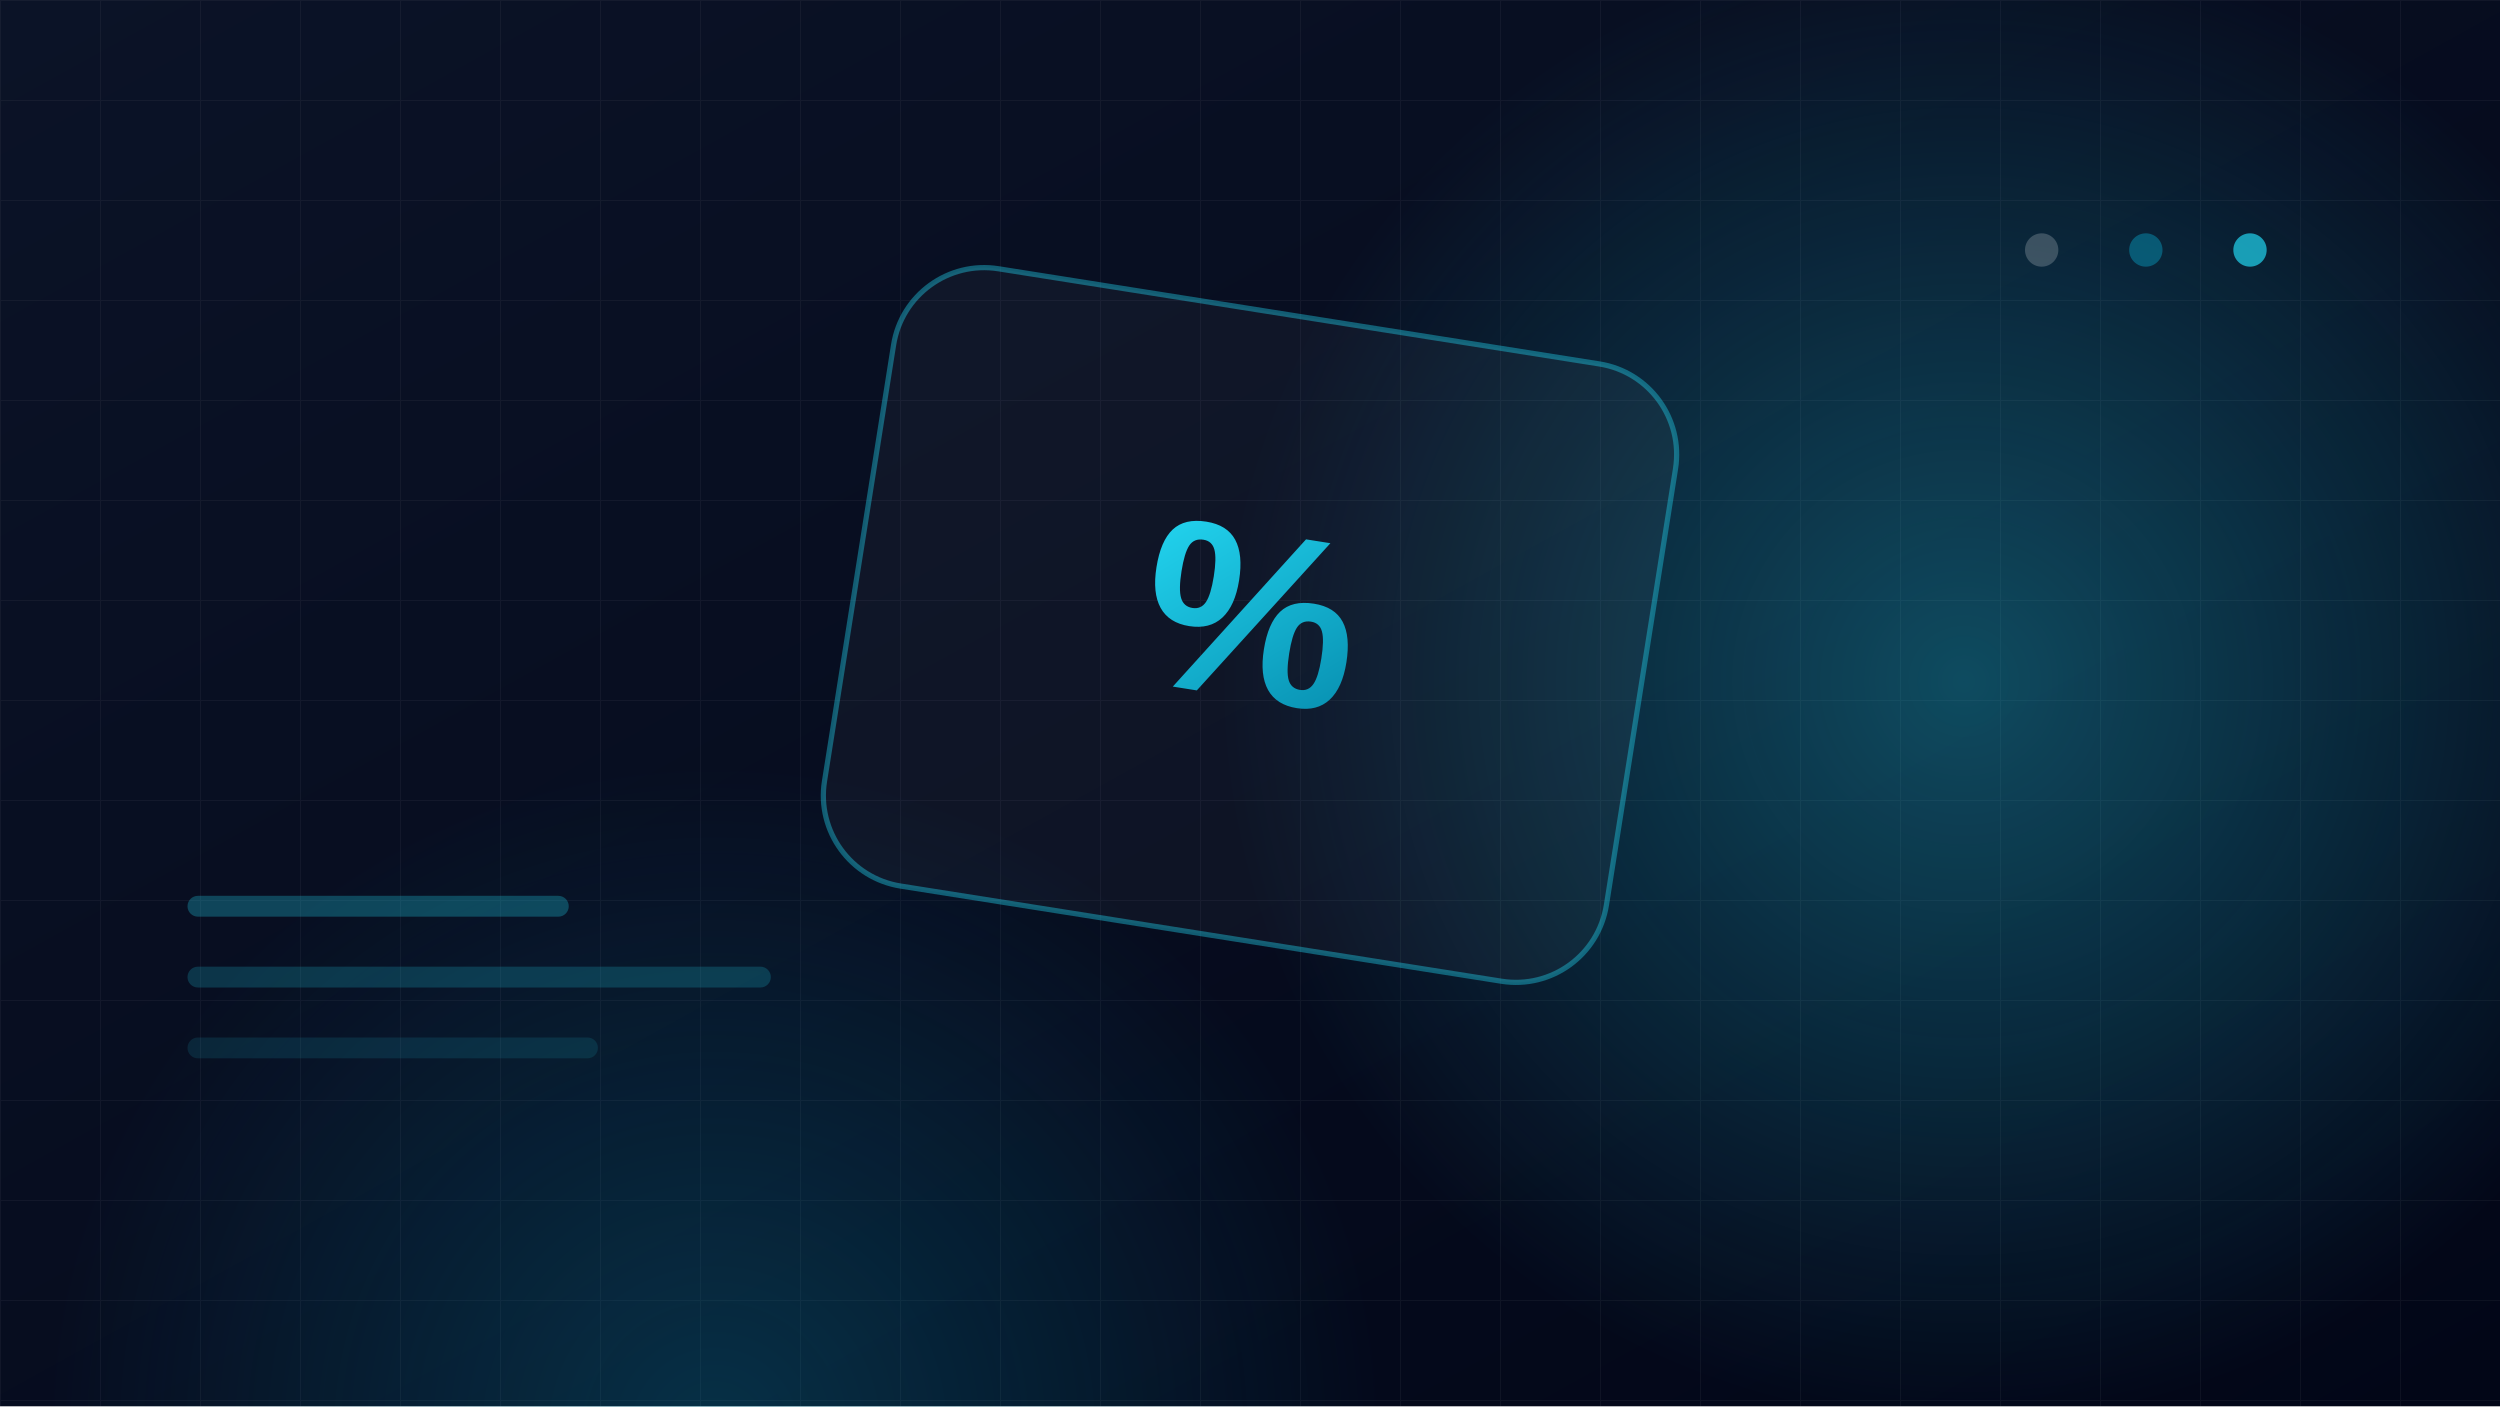
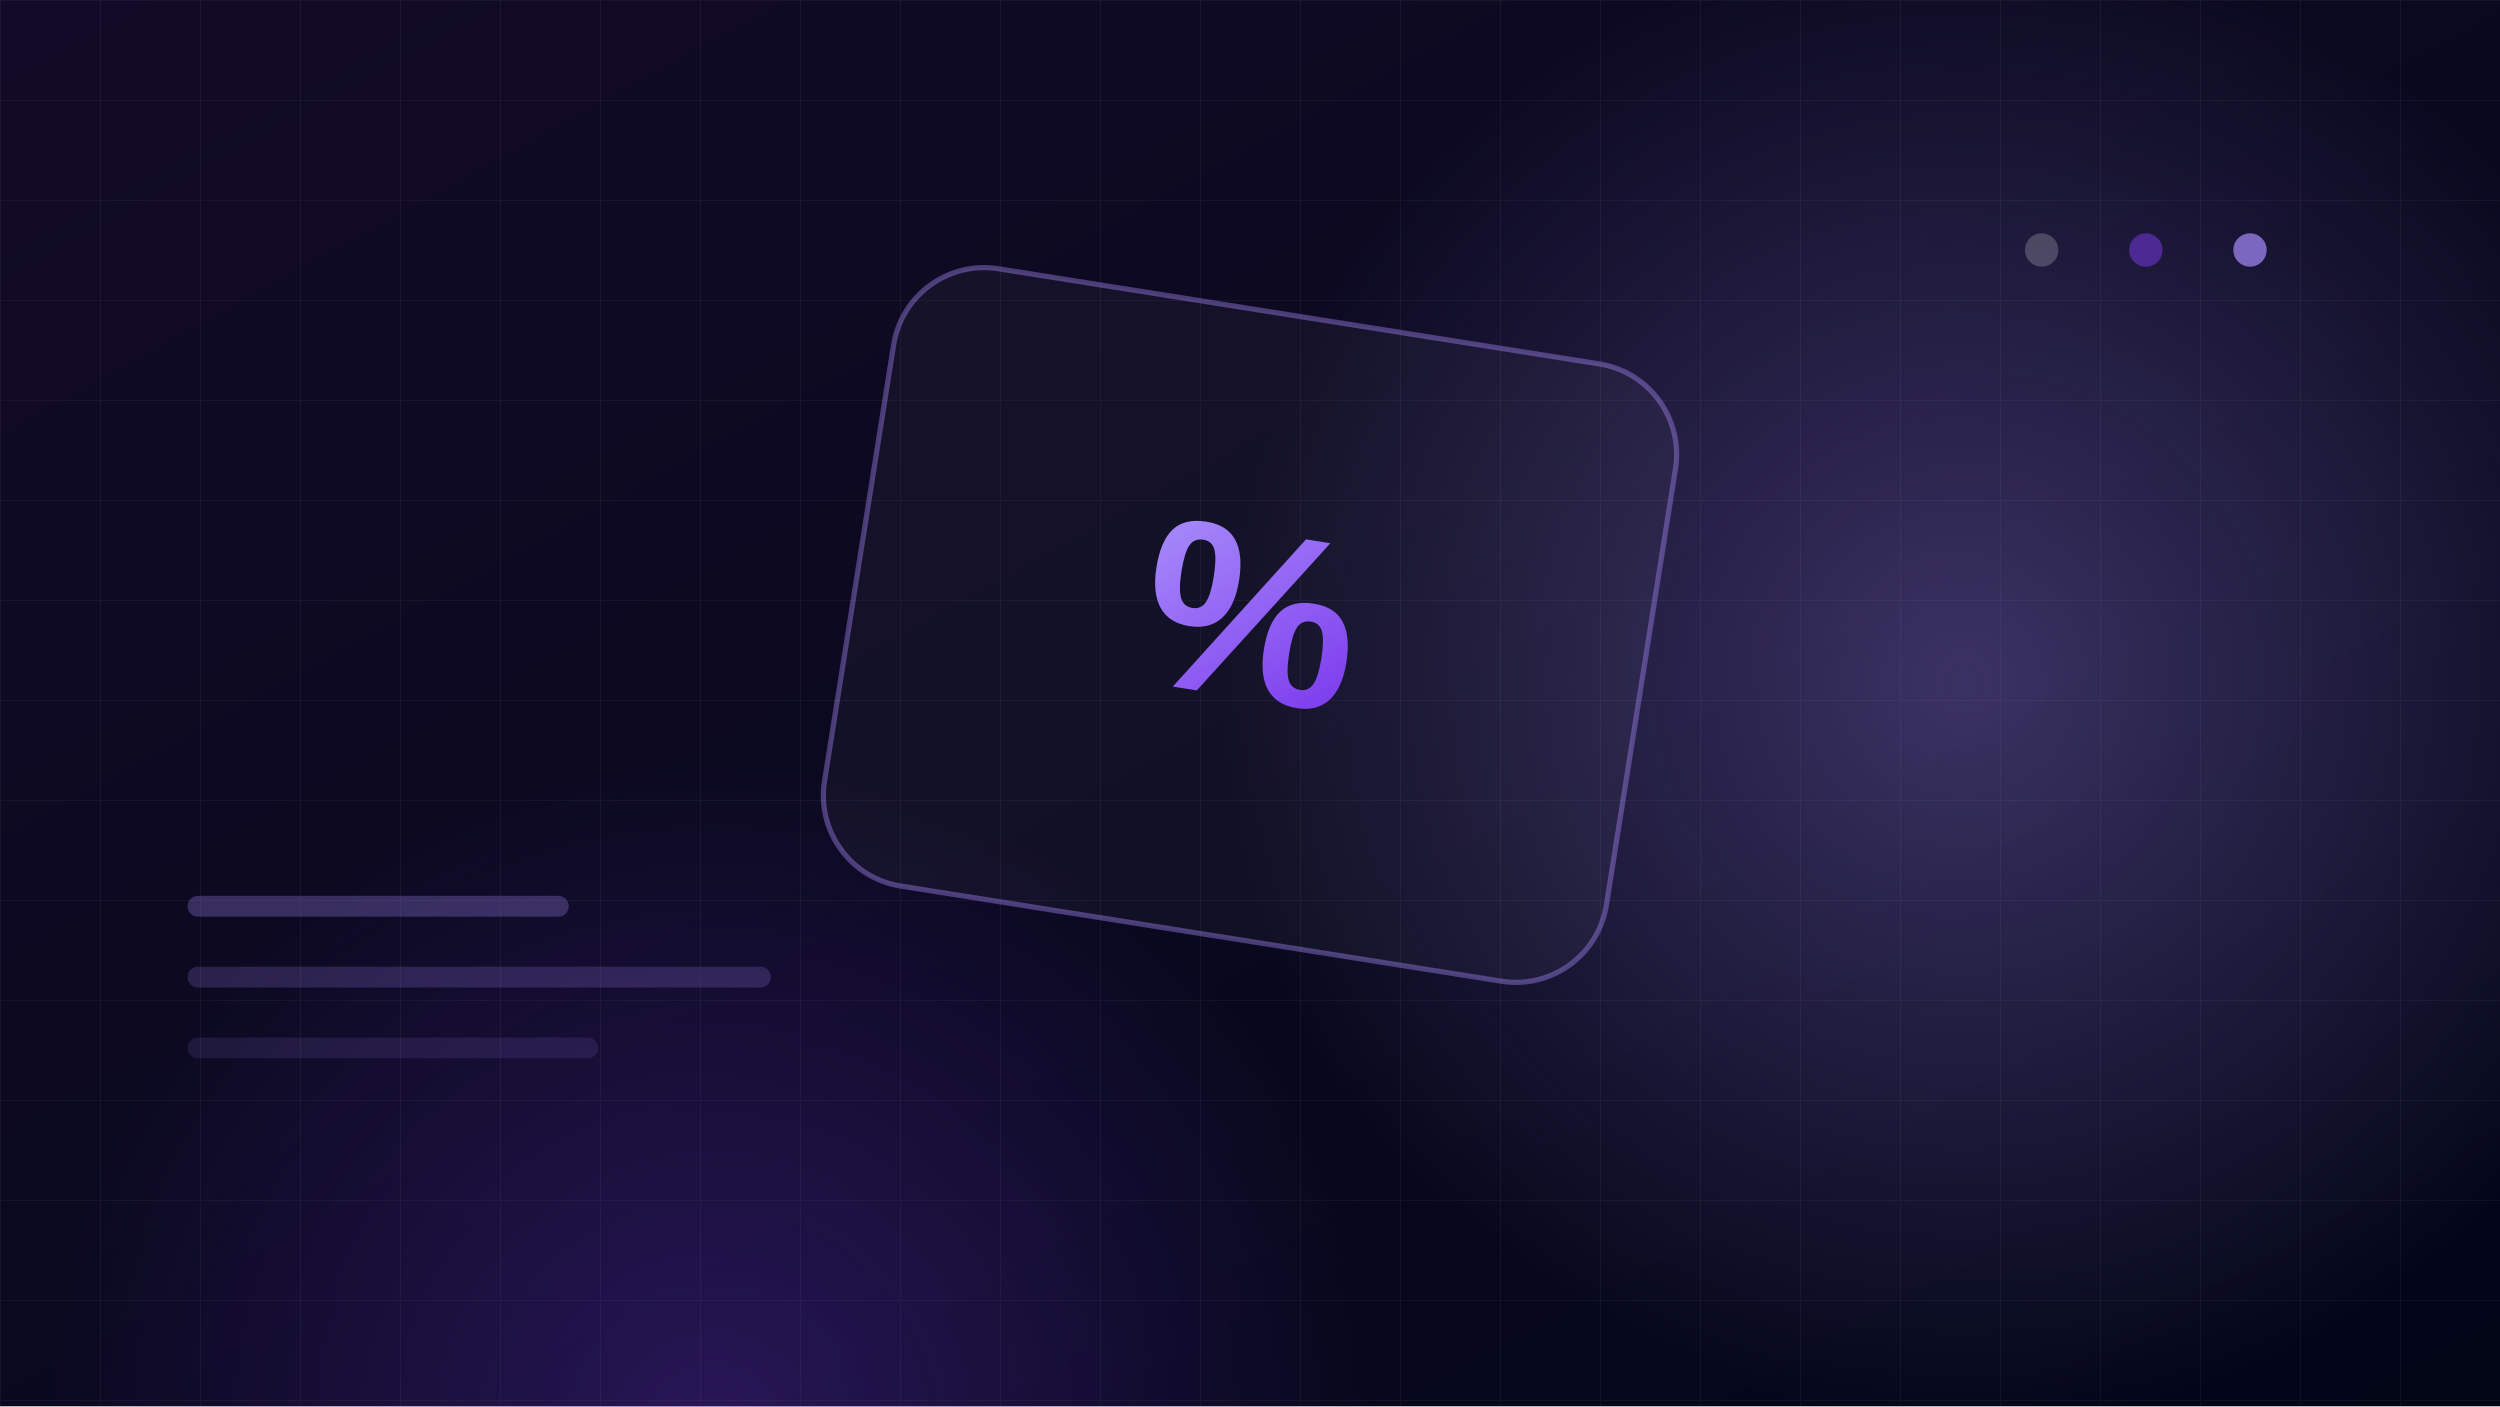
<svg xmlns="http://www.w3.org/2000/svg" width="1200" height="675" viewBox="0 0 1200 675">
  <defs>
    <linearGradient id="bg" x1="0" y1="0" x2="1" y2="1">
-       <stop offset="0" stop-color="#0b1327" />
+       <stop offset="0" stop-color="#120b27" />
      <stop offset="1" stop-color="#020617" />
    </linearGradient>
    <radialGradient id="glow1" cx="0.5" cy="0.5" r="0.5">
-       <stop offset="0" stop-color="#22d3ee" stop-opacity="0.32" />
-       <stop offset="1" stop-color="#22d3ee" stop-opacity="0" />
+       <stop offset="0" stop-color="#a78bfa" stop-opacity="0.32" />
+       <stop offset="1" stop-color="#a78bfa" stop-opacity="0" />
    </radialGradient>
    <radialGradient id="glow2" cx="0.5" cy="0.5" r="0.5">
-       <stop offset="0" stop-color="#0891b2" stop-opacity="0.28" />
-       <stop offset="1" stop-color="#0891b2" stop-opacity="0" />
+       <stop offset="0" stop-color="#7c3aed" stop-opacity="0.28" />
+       <stop offset="1" stop-color="#7c3aed" stop-opacity="0" />
    </radialGradient>
    <linearGradient id="mono" x1="0" y1="0" x2="1" y2="1">
-       <stop offset="0" stop-color="#22d3ee" />
-       <stop offset="1" stop-color="#0891b2" />
+       <stop offset="0" stop-color="#a78bfa" />
+       <stop offset="1" stop-color="#7c3aed" />
    </linearGradient>
    <pattern id="grid" width="48" height="48" patternUnits="userSpaceOnUse">
      <path d="M 48 0 L 0 0 0 48" fill="none" stroke="#ffffff" stroke-opacity="0.045" stroke-width="1" />
    </pattern>
  </defs>
  <rect width="1200" height="675" fill="url(#bg)" />
  <rect width="1200" height="675" fill="url(#grid)" />
  <circle cx="943" cy="327" r="360" fill="url(#glow1)" />
  <circle cx="343" cy="687" r="320" fill="url(#glow2)" />
  <g transform="rotate(9 600 300)">
-     <rect x="410" y="150" width="380" height="300" rx="44" fill="#ffffff" fill-opacity="0.035" stroke="#22d3ee" stroke-opacity="0.4" stroke-width="2.5" />
+     <rect x="410" y="150" width="380" height="300" rx="44" fill="#ffffff" fill-opacity="0.035" stroke="#a78bfa" stroke-opacity="0.4" stroke-width="2.5" />
    <text x="600" y="335" text-anchor="middle" font-family="'Segoe UI',Arial,sans-serif" font-size="116" font-weight="900" fill="url(#mono)">%</text>
  </g>
-   <rect x="90" y="430" width="183" height="10" rx="5" fill="#22d3ee" fill-opacity="0.28" />
-   <rect x="90" y="464" width="280" height="10" rx="5" fill="#22d3ee" fill-opacity="0.2" />
-   <rect x="90" y="498" width="197" height="10" rx="5" fill="#22d3ee" fill-opacity="0.12" />
-   <circle cx="1080" cy="120" r="8" fill="#22d3ee" fill-opacity="0.7" />
-   <circle cx="1030" cy="120" r="8" fill="#0891b2" fill-opacity="0.5" />
+   <rect x="90" y="430" width="183" height="10" rx="5" fill="#a78bfa" fill-opacity="0.28" />
+   <rect x="90" y="464" width="280" height="10" rx="5" fill="#a78bfa" fill-opacity="0.2" />
+   <rect x="90" y="498" width="197" height="10" rx="5" fill="#a78bfa" fill-opacity="0.12" />
+   <circle cx="1080" cy="120" r="8" fill="#a78bfa" fill-opacity="0.7" />
+   <circle cx="1030" cy="120" r="8" fill="#7c3aed" fill-opacity="0.5" />
  <circle cx="980" cy="120" r="8" fill="#ffffff" fill-opacity="0.2" />
</svg>
